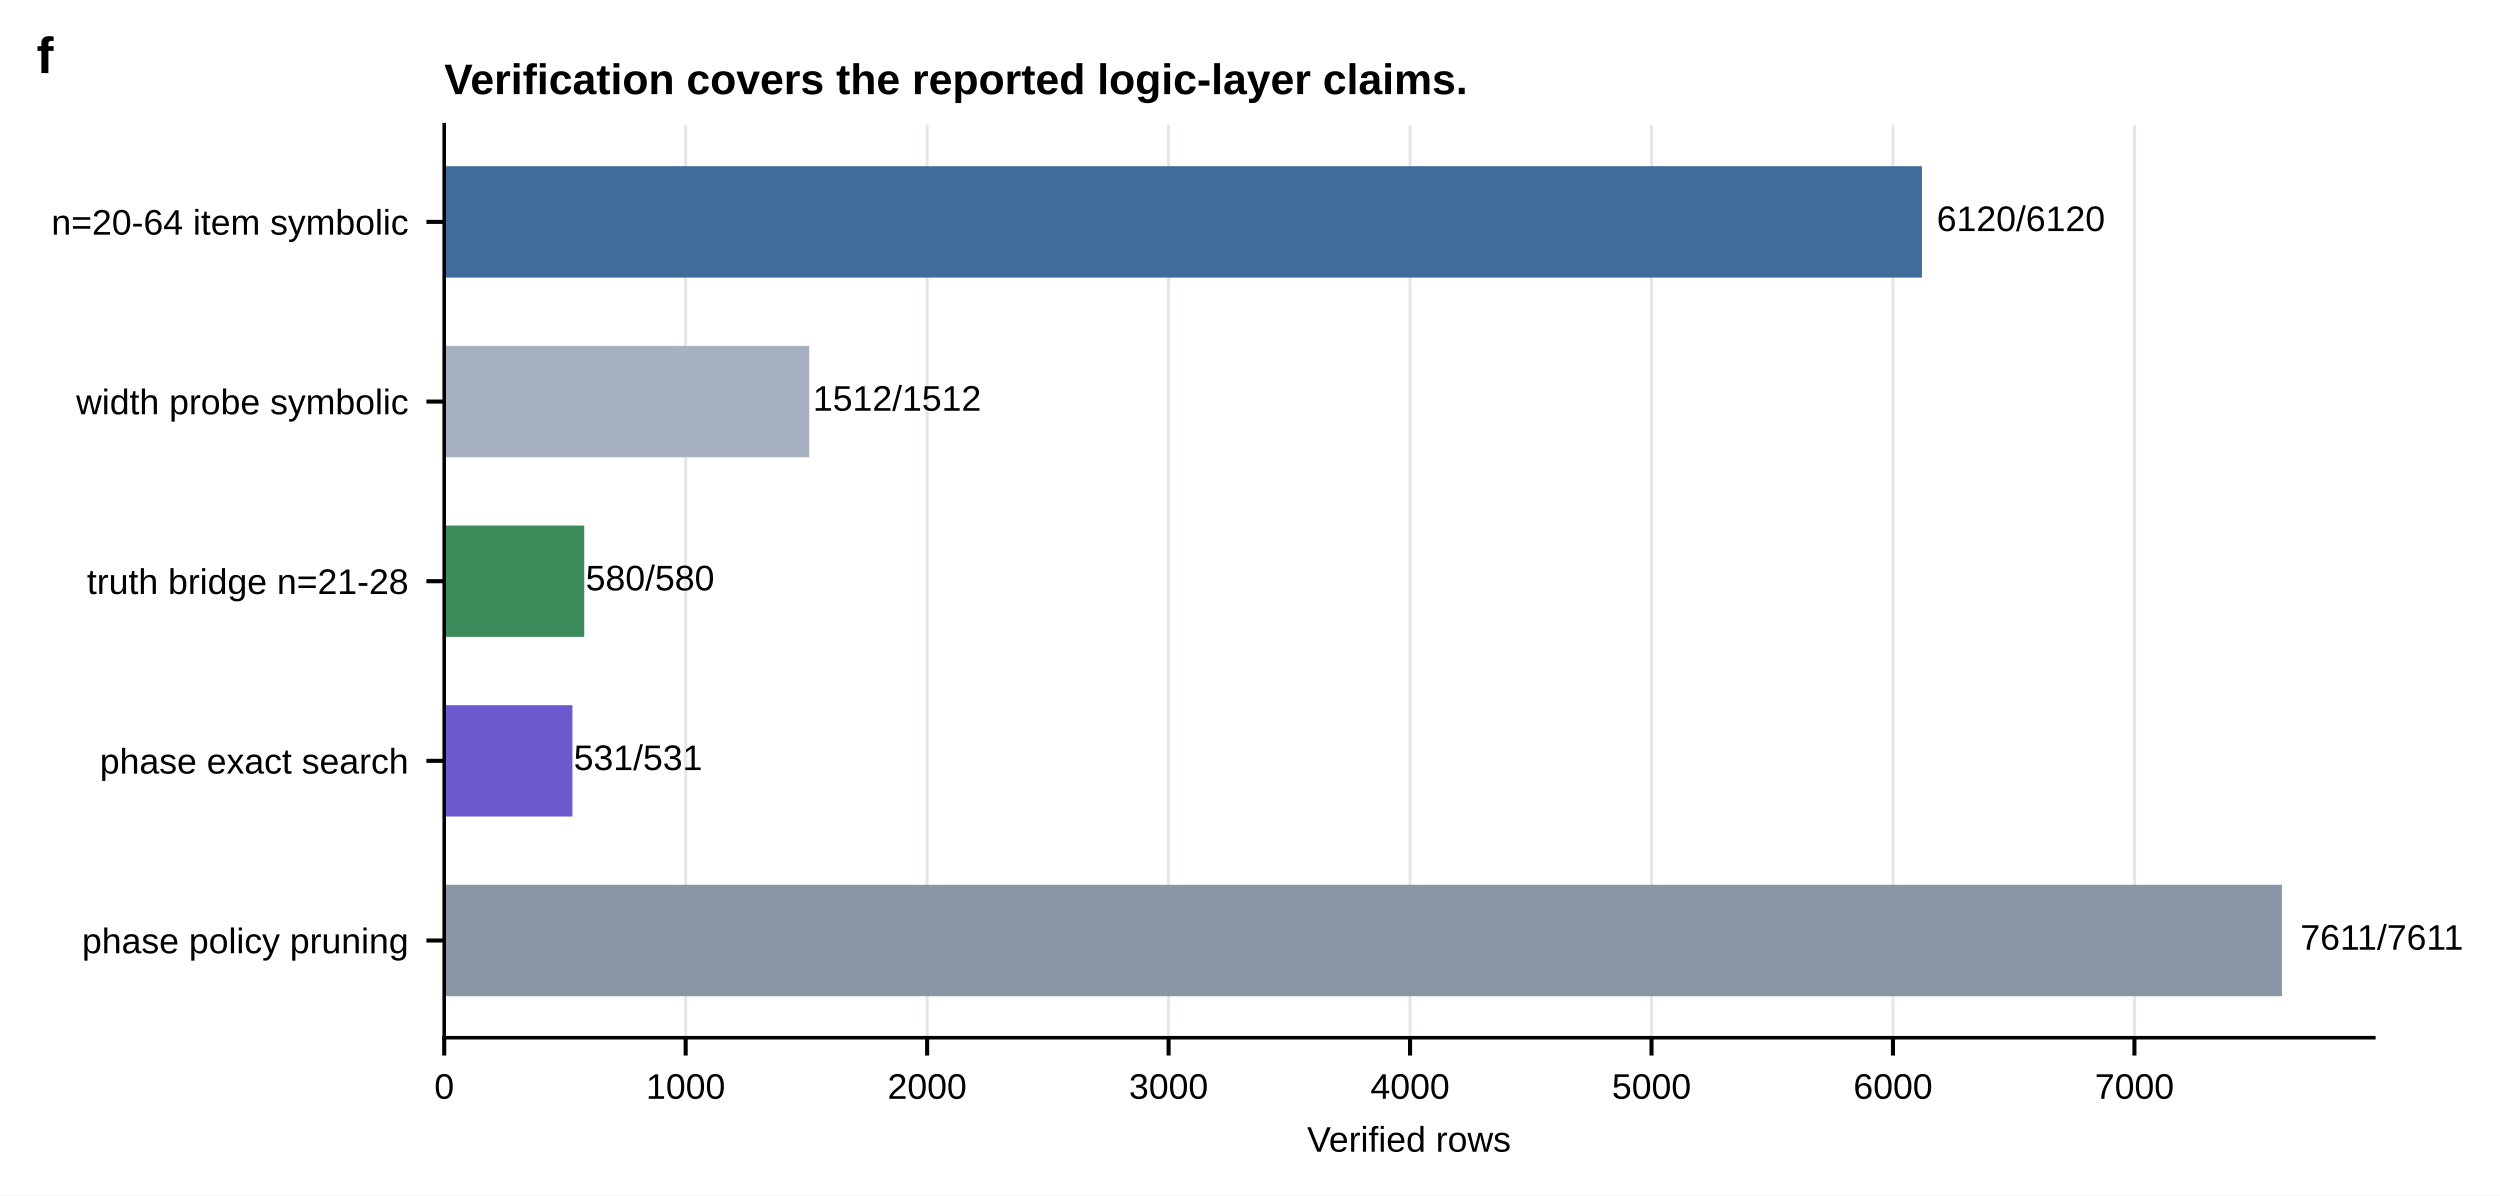
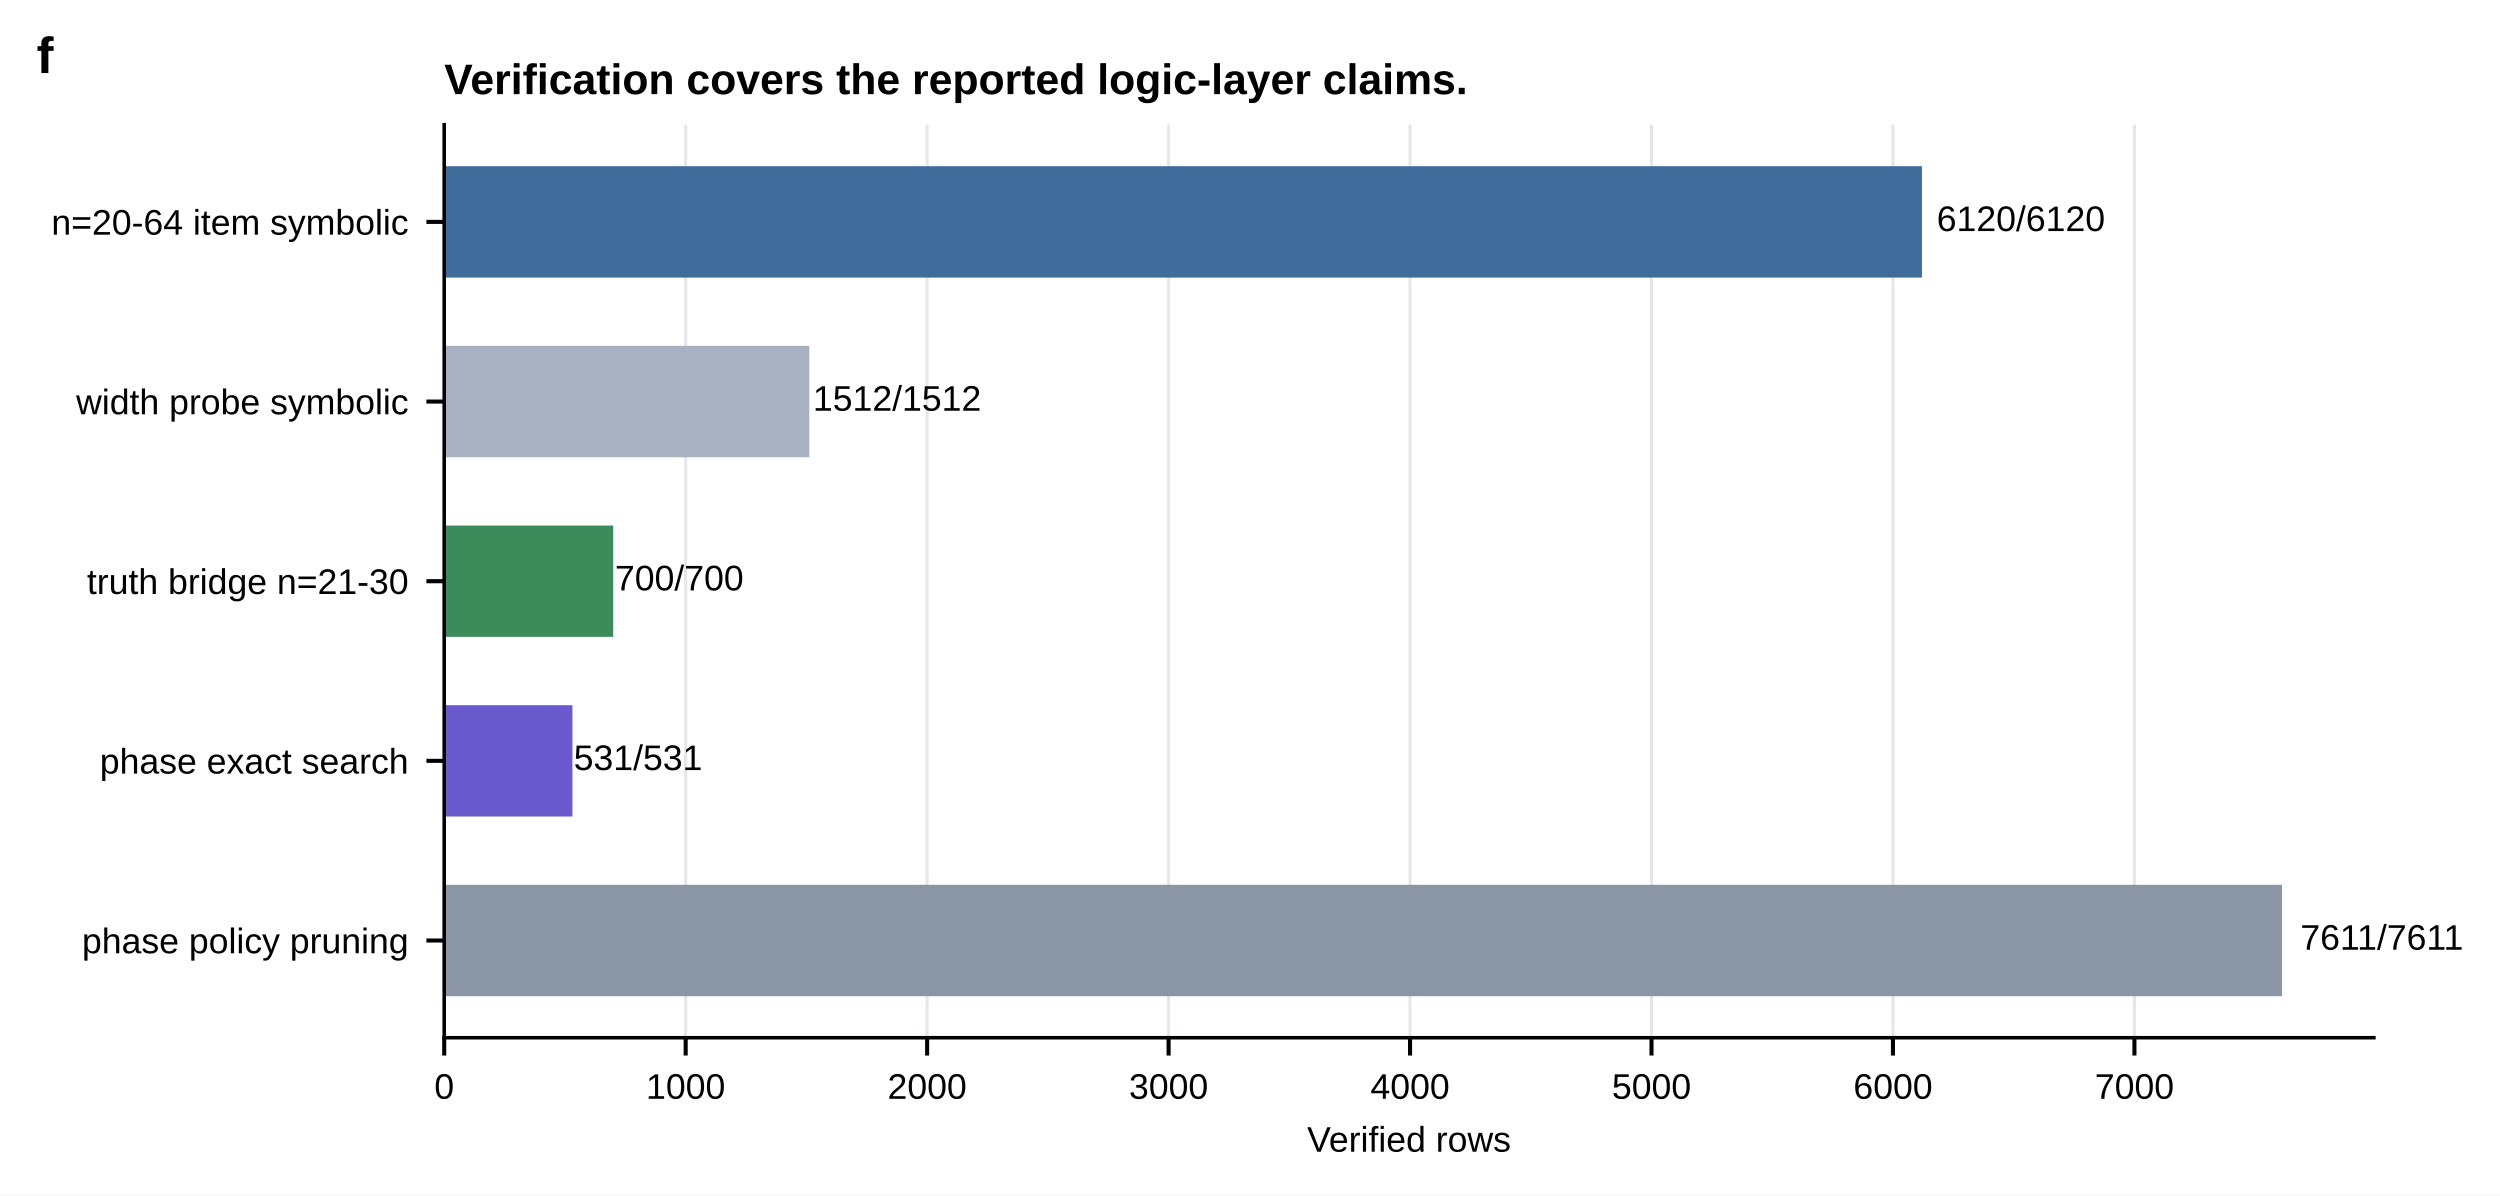
<svg xmlns="http://www.w3.org/2000/svg" xmlns:xlink="http://www.w3.org/1999/xlink" width="491.515pt" height="235.025pt" viewBox="0 0 491.515 235.025" version="1.1">
  <defs>
    <style type="text/css">*{stroke-linejoin: round; stroke-linecap: butt}</style>
  </defs>
  <g id="figure_1">
    <g id="patch_1">
      <path d="M 0 235.025 L 491.515 235.025 L 491.515 -0 L 0 -0 z " style="fill: #ffffff" />
    </g>
    <g id="axes_1">
      <g id="patch_2">
        <path d="M 87.334 204.022 L 466.714 204.022 L 466.714 24.512 L 87.334 24.512 z " style="fill: #ffffff" />
      </g>
      <g id="matplotlib.axis_1">
        <g id="xtick_1">
          <g id="line2d_1">
            <path d="M 87.334 204.022 L 87.334 24.512 " clip-path="url(#p6013e222c1)" style="fill: none; stroke: #e3e6ea; stroke-width: 0.6; stroke-linecap: square" />
          </g>
          <g id="line2d_2">
            <defs>
              <path id="m3d2e76e041" d="M 0 0 L 0 3.5 " style="stroke: #000000; stroke-width: 0.8" />
            </defs>
            <g>
              <use xlink:href="#m3d2e76e041" x="87.334" y="204.022" style="stroke: #000000; stroke-width: 0.8" />
            </g>
          </g>
          <g id="text_1">
            <text style="font-size: 7px; font-family: 'Arial', 'Helvetica', 'DejaVu Sans', sans-serif; text-anchor: middle" x="87.334" y="216.032" transform="rotate(-0 87.334 216.0323)">0</text>
          </g>
        </g>
        <g id="xtick_2">
          <g id="line2d_3">
            <path d="M 134.807 204.022 L 134.807 24.512 " clip-path="url(#p6013e222c1)" style="fill: none; stroke: #e3e6ea; stroke-width: 0.6; stroke-linecap: square" />
          </g>
          <g id="line2d_4">
            <g>
              <use xlink:href="#m3d2e76e041" x="134.807" y="204.022" style="stroke: #000000; stroke-width: 0.8" />
            </g>
          </g>
          <g id="text_2">
            <text style="font-size: 7px; font-family: 'Arial', 'Helvetica', 'DejaVu Sans', sans-serif; text-anchor: middle" x="134.807" y="216.032" transform="rotate(-0 134.8066 216.0323)">1000</text>
          </g>
        </g>
        <g id="xtick_3">
          <g id="line2d_5">
            <path d="M 182.279 204.022 L 182.279 24.512 " clip-path="url(#p6013e222c1)" style="fill: none; stroke: #e3e6ea; stroke-width: 0.6; stroke-linecap: square" />
          </g>
          <g id="line2d_6">
            <g>
              <use xlink:href="#m3d2e76e041" x="182.279" y="204.022" style="stroke: #000000; stroke-width: 0.8" />
            </g>
          </g>
          <g id="text_3">
            <text style="font-size: 7px; font-family: 'Arial', 'Helvetica', 'DejaVu Sans', sans-serif; text-anchor: middle" x="182.279" y="216.032" transform="rotate(-0 182.2792 216.0323)">2000</text>
          </g>
        </g>
        <g id="xtick_4">
          <g id="line2d_7">
            <path d="M 229.752 204.022 L 229.752 24.512 " clip-path="url(#p6013e222c1)" style="fill: none; stroke: #e3e6ea; stroke-width: 0.6; stroke-linecap: square" />
          </g>
          <g id="line2d_8">
            <g>
              <use xlink:href="#m3d2e76e041" x="229.752" y="204.022" style="stroke: #000000; stroke-width: 0.8" />
            </g>
          </g>
          <g id="text_4">
            <text style="font-size: 7px; font-family: 'Arial', 'Helvetica', 'DejaVu Sans', sans-serif; text-anchor: middle" x="229.752" y="216.032" transform="rotate(-0 229.7519 216.0323)">3000</text>
          </g>
        </g>
        <g id="xtick_5">
          <g id="line2d_9">
            <path d="M 277.224 204.022 L 277.224 24.512 " clip-path="url(#p6013e222c1)" style="fill: none; stroke: #e3e6ea; stroke-width: 0.6; stroke-linecap: square" />
          </g>
          <g id="line2d_10">
            <g>
              <use xlink:href="#m3d2e76e041" x="277.224" y="204.022" style="stroke: #000000; stroke-width: 0.8" />
            </g>
          </g>
          <g id="text_5">
            <text style="font-size: 7px; font-family: 'Arial', 'Helvetica', 'DejaVu Sans', sans-serif; text-anchor: middle" x="277.224" y="216.032" transform="rotate(-0 277.2245 216.0323)">4000</text>
          </g>
        </g>
        <g id="xtick_6">
          <g id="line2d_11">
            <path d="M 324.697 204.022 L 324.697 24.512 " clip-path="url(#p6013e222c1)" style="fill: none; stroke: #e3e6ea; stroke-width: 0.6; stroke-linecap: square" />
          </g>
          <g id="line2d_12">
            <g>
              <use xlink:href="#m3d2e76e041" x="324.697" y="204.022" style="stroke: #000000; stroke-width: 0.8" />
            </g>
          </g>
          <g id="text_6">
            <text style="font-size: 7px; font-family: 'Arial', 'Helvetica', 'DejaVu Sans', sans-serif; text-anchor: middle" x="324.697" y="216.032" transform="rotate(-0 324.6971 216.0323)">5000</text>
          </g>
        </g>
        <g id="xtick_7">
          <g id="line2d_13">
            <path d="M 372.17 204.022 L 372.17 24.512 " clip-path="url(#p6013e222c1)" style="fill: none; stroke: #e3e6ea; stroke-width: 0.6; stroke-linecap: square" />
          </g>
          <g id="line2d_14">
            <g>
              <use xlink:href="#m3d2e76e041" x="372.17" y="204.022" style="stroke: #000000; stroke-width: 0.8" />
            </g>
          </g>
          <g id="text_7">
            <text style="font-size: 7px; font-family: 'Arial', 'Helvetica', 'DejaVu Sans', sans-serif; text-anchor: middle" x="372.17" y="216.032" transform="rotate(-0 372.1698 216.0323)">6000</text>
          </g>
        </g>
        <g id="xtick_8">
          <g id="line2d_15">
            <path d="M 419.642 204.022 L 419.642 24.512 " clip-path="url(#p6013e222c1)" style="fill: none; stroke: #e3e6ea; stroke-width: 0.6; stroke-linecap: square" />
          </g>
          <g id="line2d_16">
            <g>
              <use xlink:href="#m3d2e76e041" x="419.642" y="204.022" style="stroke: #000000; stroke-width: 0.8" />
            </g>
          </g>
          <g id="text_8">
            <text style="font-size: 7px; font-family: 'Arial', 'Helvetica', 'DejaVu Sans', sans-serif; text-anchor: middle" x="419.642" y="216.032" transform="rotate(-0 419.6424 216.0323)">7000</text>
          </g>
        </g>
        <g id="text_9">
          <text style="font-size: 7px; font-family: 'Arial', 'Helvetica', 'DejaVu Sans', sans-serif; text-anchor: middle" x="277.024" y="226.434" transform="rotate(-0 277.0239 226.434)">Verified rows</text>
        </g>
      </g>
      <g id="matplotlib.axis_2">
        <g id="ytick_1">
          <g id="line2d_17">
            <defs>
              <path id="m17654f77af" d="M 0 0 L -3.5 0 " style="stroke: #000000; stroke-width: 0.8" />
            </defs>
            <g>
              <use xlink:href="#m17654f77af" x="87.334" y="43.622" style="stroke: #000000; stroke-width: 0.8" />
            </g>
          </g>
          <g id="text_10">
            <text style="font-size: 7px; font-family: 'Arial', 'Helvetica', 'DejaVu Sans', sans-serif; text-anchor: end" x="80.334" y="46.138" transform="rotate(-0 80.334 46.13758)">n=20-64 item symbolic</text>
          </g>
        </g>
        <g id="ytick_2">
          <g id="line2d_18">
            <g>
              <use xlink:href="#m17654f77af" x="87.334" y="78.945" style="stroke: #000000; stroke-width: 0.8" />
            </g>
          </g>
          <g id="text_11">
            <text style="font-size: 7px; font-family: 'Arial', 'Helvetica', 'DejaVu Sans', sans-serif; text-anchor: end" x="80.334" y="81.45" transform="rotate(-0 80.334 81.44978)">width probe symbolic</text>
          </g>
        </g>
        <g id="ytick_3">
          <g id="line2d_19">
            <g>
              <use xlink:href="#m17654f77af" x="87.334" y="114.267" style="stroke: #000000; stroke-width: 0.8" />
            </g>
          </g>
          <g id="text_12">
-             <text style="font-size: 7px; font-family: 'Arial', 'Helvetica', 'DejaVu Sans', sans-serif; text-anchor: end" x="80.334" y="116.783" transform="rotate(-0 80.334 116.7827)">truth bridge n=21-28</text>
+             <text style="font-size: 7px; font-family: 'Arial', 'Helvetica', 'DejaVu Sans', sans-serif; text-anchor: end" x="80.334" y="116.783" transform="rotate(-0 80.334 116.7827)">truth bridge n=21-30</text>
          </g>
        </g>
        <g id="ytick_4">
          <g id="line2d_20">
            <g>
              <use xlink:href="#m17654f77af" x="87.334" y="149.59" style="stroke: #000000; stroke-width: 0.8" />
            </g>
          </g>
          <g id="text_13">
            <text style="font-size: 7px; font-family: 'Arial', 'Helvetica', 'DejaVu Sans', sans-serif; text-anchor: end" x="80.334" y="152.095" transform="rotate(-0 80.334 152.0949)">phase exact search</text>
          </g>
        </g>
        <g id="ytick_5">
          <g id="line2d_21">
            <g>
              <use xlink:href="#m17654f77af" x="87.334" y="184.912" style="stroke: #000000; stroke-width: 0.8" />
            </g>
          </g>
          <g id="text_14">
            <text style="font-size: 7px; font-family: 'Arial', 'Helvetica', 'DejaVu Sans', sans-serif; text-anchor: end" x="80.334" y="187.418" transform="rotate(-0 80.334 187.4175)">phase policy pruning</text>
          </g>
        </g>
      </g>
      <g id="patch_3">
        <path d="M 87.334 32.672 L 377.866 32.672 L 377.866 54.572 L 87.334 54.572 z " clip-path="url(#p6013e222c1)" style="fill: #3f6c9a" />
      </g>
      <g id="patch_4">
        <path d="M 87.334 67.995 L 159.113 67.995 L 159.113 89.895 L 87.334 89.895 z " clip-path="url(#p6013e222c1)" style="fill: #a7b1c2" />
      </g>
      <g id="patch_5">
-         <path d="M 87.334 103.317 L 114.868 103.317 L 114.868 125.217 L 87.334 125.217 z " clip-path="url(#p6013e222c1)" style="fill: #3b8c5a" />
+         <path d="M 87.334 103.317 L 120.565 103.317 L 120.565 125.217 L 87.334 125.217 z " clip-path="url(#p6013e222c1)" style="fill: #3b8c5a" />
      </g>
      <g id="patch_6">
        <path d="M 87.334 138.64 L 112.542 138.64 L 112.542 160.54 L 87.334 160.54 z " clip-path="url(#p6013e222c1)" style="fill: #6a5acd" />
      </g>
      <g id="patch_7">
        <path d="M 87.334 173.962 L 448.648 173.962 L 448.648 195.862 L 87.334 195.862 z " clip-path="url(#p6013e222c1)" style="fill: #8a95a5" />
      </g>
      <g id="patch_8">
        <path d="M 87.334 204.022 L 87.334 24.512 " style="fill: none; stroke: #000000; stroke-width: 0.7; stroke-linejoin: miter; stroke-linecap: square" />
      </g>
      <g id="patch_9">
        <path d="M 87.334 204.022 L 466.714 204.022 " style="fill: none; stroke: #000000; stroke-width: 0.7; stroke-linejoin: miter; stroke-linecap: square" />
      </g>
      <g id="text_15">
        <text style="font-size: 7px; font-family: 'Arial', 'Helvetica', 'DejaVu Sans', sans-serif; text-anchor: start" x="380.772" y="45.432" transform="rotate(-0 380.7718 45.43156)">6120/6120</text>
      </g>
      <g id="text_16">
        <text style="font-size: 7px; font-family: 'Arial', 'Helvetica', 'DejaVu Sans', sans-serif; text-anchor: start" x="159.83" y="80.754" transform="rotate(-0 159.8304 80.75415)">1512/1512</text>
      </g>
      <g id="text_17">
-         <text style="font-size: 7px; font-family: 'Arial', 'Helvetica', 'DejaVu Sans', sans-serif; text-anchor: start" x="115.143" y="116.077" transform="rotate(-0 115.1435 116.0767)">580/580</text>
+         <text style="font-size: 7px; font-family: 'Arial', 'Helvetica', 'DejaVu Sans', sans-serif; text-anchor: start" x="120.897" y="116.077" transform="rotate(-0 120.8971 116.0767)">700/700</text>
      </g>
      <g id="text_18">
        <text style="font-size: 7px; font-family: 'Arial', 'Helvetica', 'DejaVu Sans', sans-serif; text-anchor: start" x="112.794" y="151.399" transform="rotate(-0 112.794 151.3993)">531/531</text>
      </g>
      <g id="text_19">
        <text style="font-size: 7px; font-family: 'Arial', 'Helvetica', 'DejaVu Sans', sans-serif; text-anchor: start" x="452.261" y="186.722" transform="rotate(-0 452.2613 186.7219)">7611/7611</text>
      </g>
      <g id="text_20">
        <text style="font-weight: 700; font-size: 8.4px; font-family: 'Arial', 'Helvetica', 'DejaVu Sans', sans-serif; text-anchor: start" x="87.334" y="18.512" transform="rotate(-0 87.334 18.51244)">Verification covers the reported logic-layer claims.</text>
      </g>
    </g>
    <g id="text_21">
      <text style="font-weight: 700; font-size: 10px; font-family: 'Arial', 'Helvetica', 'DejaVu Sans', sans-serif; text-anchor: start" x="7.2" y="14.358" transform="rotate(-0 7.2 14.35781)">f</text>
    </g>
  </g>
  <defs>
    <clipPath id="p6013e222c1">
      <rect x="87.334" y="24.512" width="379.38" height="179.509" />
    </clipPath>
  </defs>
</svg>
